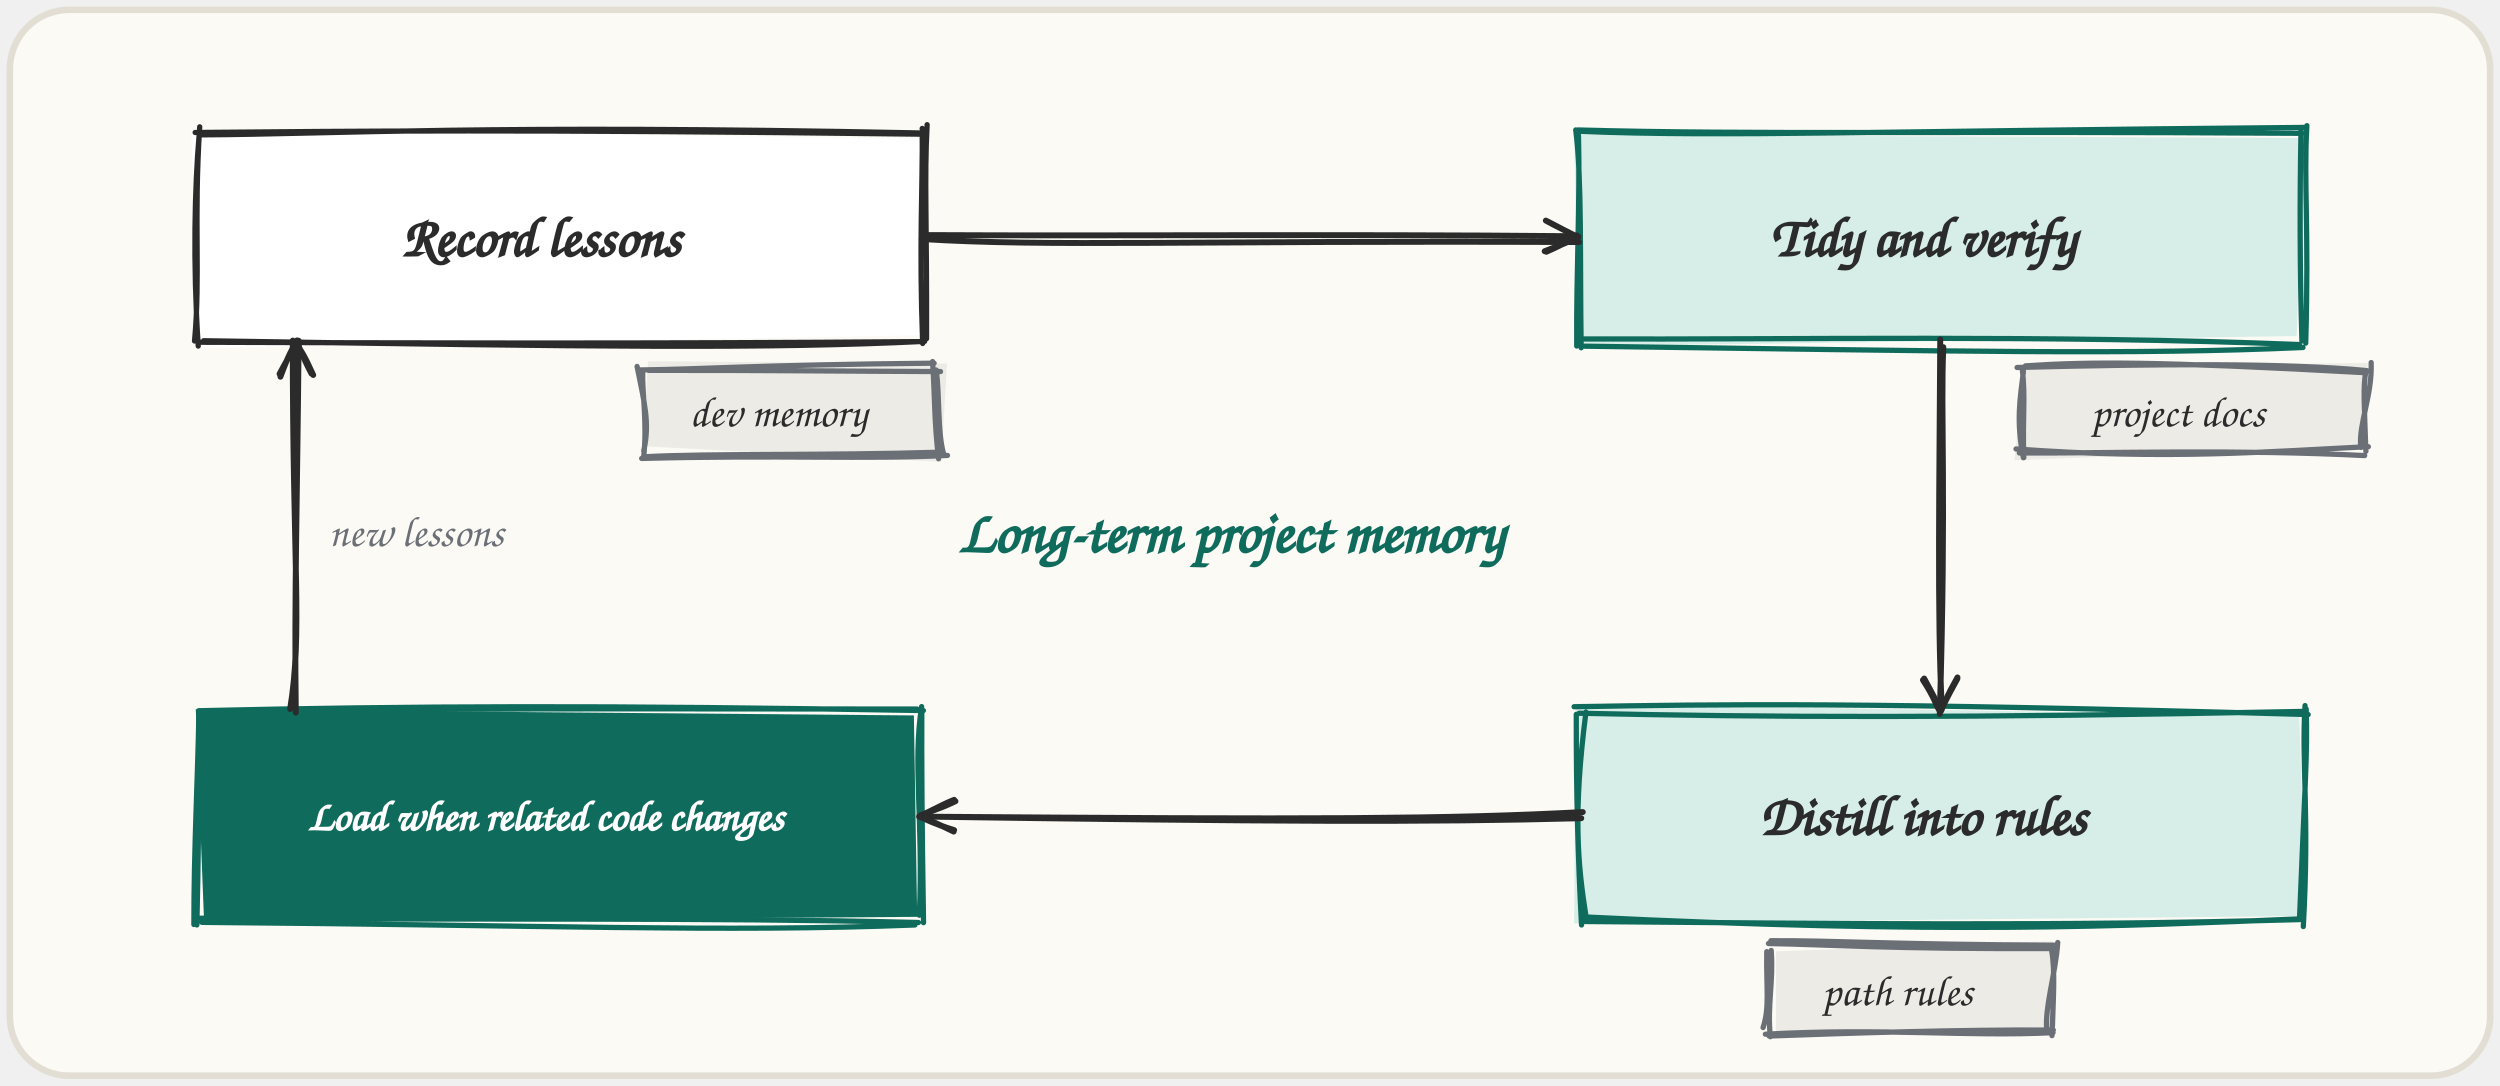
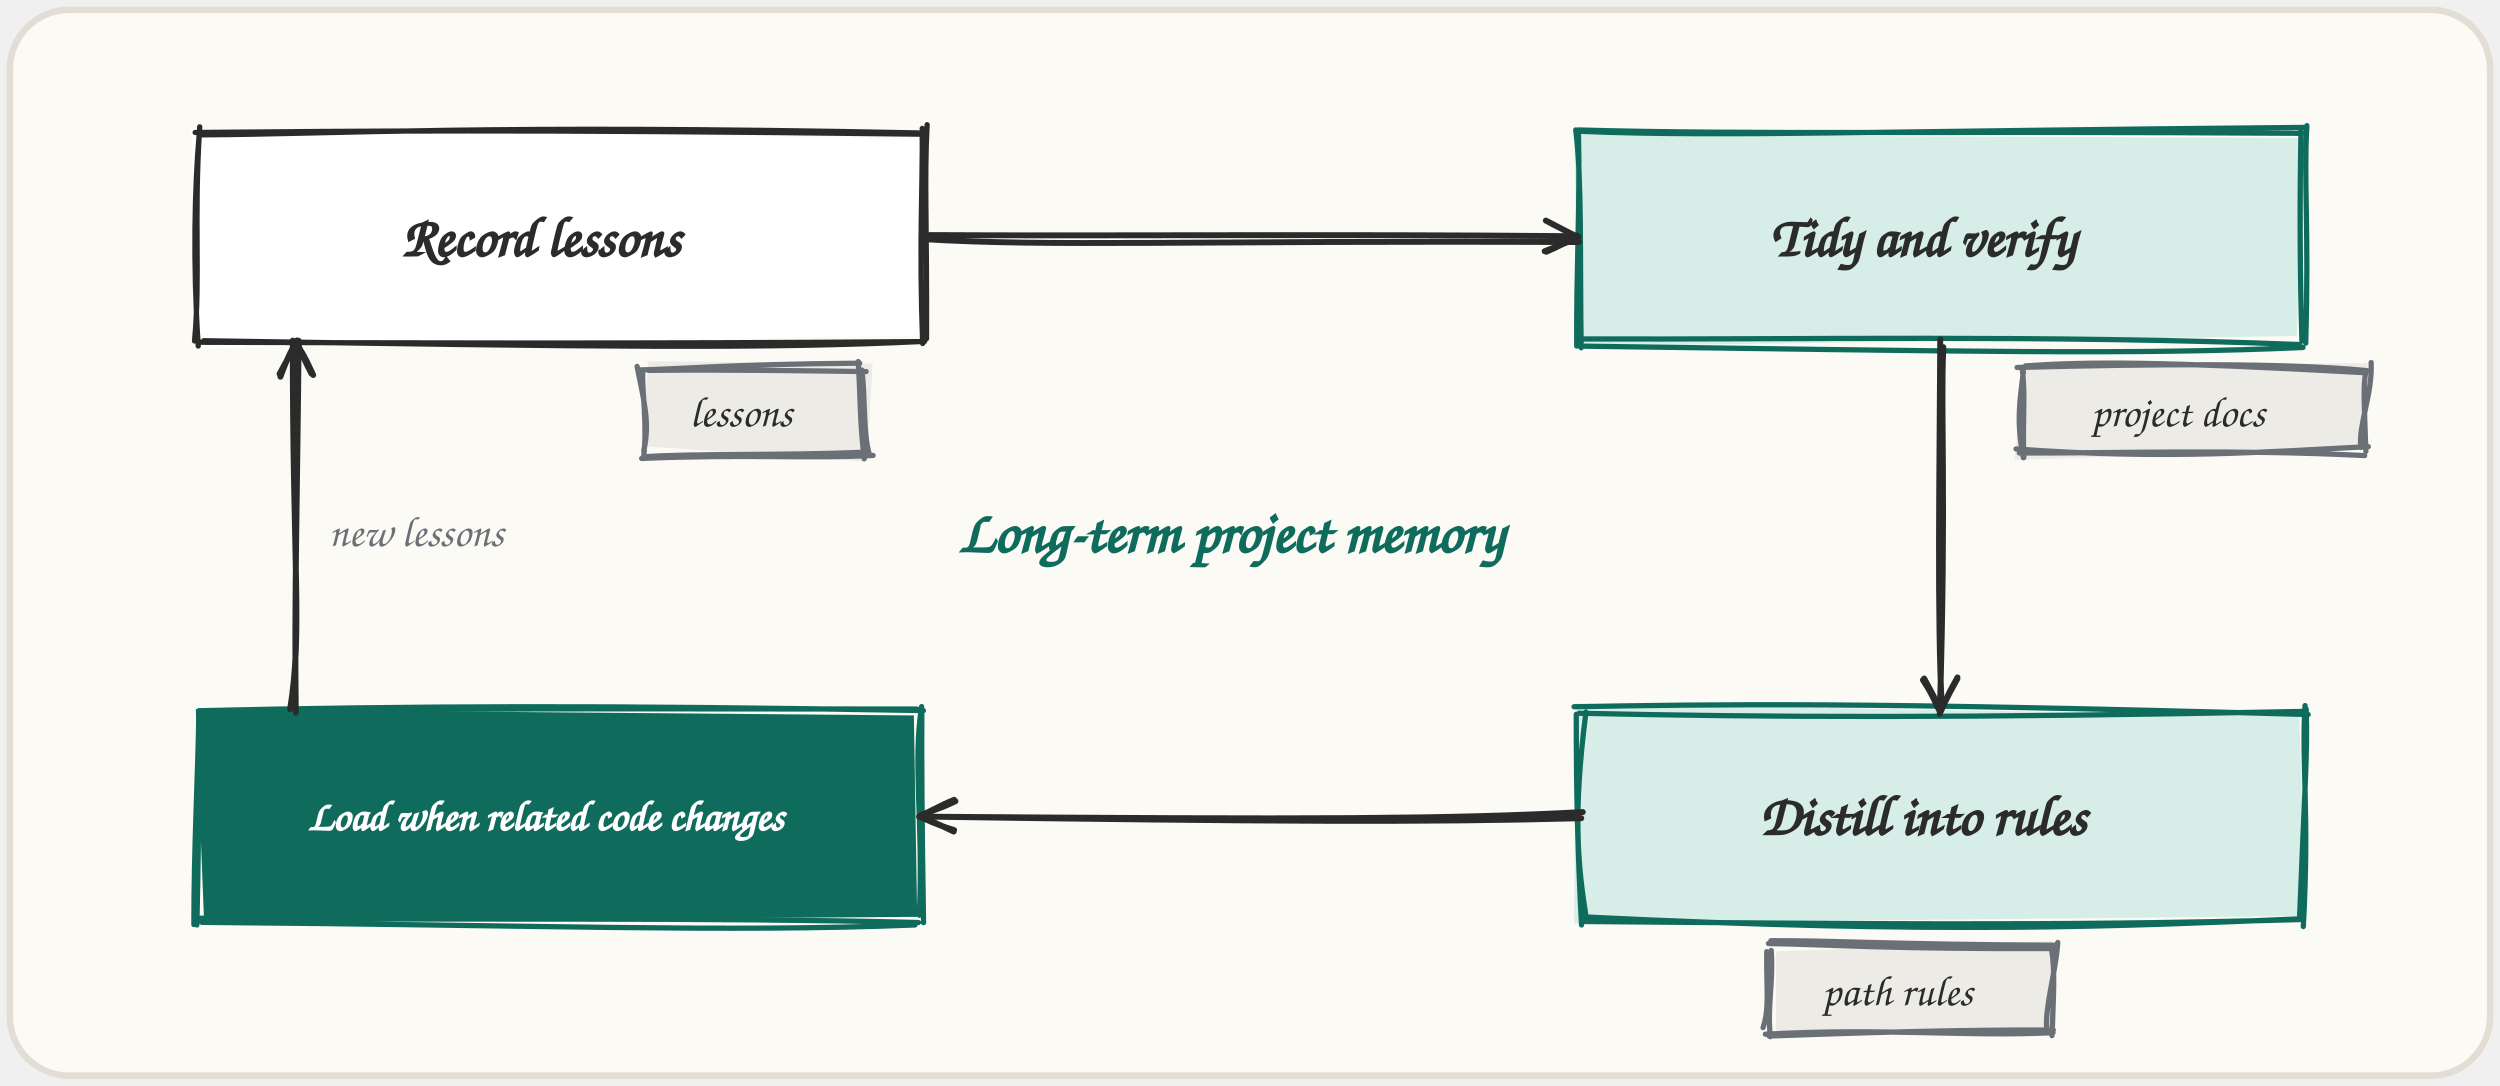
<svg xmlns="http://www.w3.org/2000/svg" width="760" height="330" viewBox="0 0 760 330" role="img" aria-label="memory-loop">
  <rect x="3" y="3" width="754" height="324" rx="18" fill="#fbfaf5" stroke="#e2ded3" stroke-width="2" />
  <g fill="none" stroke-linecap="round" stroke-linejoin="round">
    <path d="M58.08 39.306 L281.255 42.173 L280.304 101.881 L61.111 105.839" stroke="none" stroke-width="0" fill="#ffffff" />
    <path d="M60.892 41.002 C103.668 40.746, 147.419 37.737, 279.175 40.408 M59.325 40.275 C109.154 39.858, 157.485 39.266, 279.396 40.783 M281.844 37.901 C280.964 55.396, 281.794 65.871, 281.669 102.957 M280.357 39.041 C280.532 56.145, 279.36 74.387, 280.488 104.423 M281.095 103.778 C233.624 106.063, 183.353 105.497, 61.91 103.58 M279.019 103.851 C197.208 104.536, 115.426 104.254, 60.976 104.044 M59.135 103.662 C60.956 83.81, 58.877 67.504, 60.71 38.553 M60.262 105.198 C58.597 79.934, 59.204 56.357, 60.529 41.186" stroke="#2b2b2b" stroke-width="1.6" fill="none" />
    <path d="M478.559 41.012 L700.109 41.946 L698.209 102.162 L479.821 105.278" stroke="none" stroke-width="0" fill="#d6eee7" />
    <path d="M479.703 39.925 C525.417 41.7, 568.919 39.842, 700.429 38.736 M479.691 39.51 C533.269 40.965, 585.929 39.78, 699.833 40.526 M701.288 38.201 C700.296 55.593, 701.956 68.543, 700.937 104.314 M699.514 39.282 C699.096 60.69, 699.153 81.975, 699.777 103.645 M700.11 105.636 C649.167 107.917, 596.786 106.787, 481.74 105.241 M699.078 104.741 C623.456 101.745, 545.812 103.26, 480.913 103.047 M480.671 105.724 C480.279 78.82, 480.921 54.209, 479.02 39.505 M479.323 105.196 C479.161 82.668, 480.376 61.115, 479.858 41.171" stroke="#0f6b5c" stroke-width="1.6" fill="none" />
    <path d="M479.039 213.918 L698.964 217.72 L700.913 278.443 L478.532 280.717" stroke="none" stroke-width="0" fill="#d6eee7" />
    <path d="M478.515 214.847 C523.005 214.078, 566.258 213.371, 701.684 217.224 M480.056 216.826 C537.383 218.071, 596.454 218.374, 700.269 216.269 M700.732 214.502 C699.628 231.789, 702.118 247.214, 700.206 281.67 M701.072 215.523 C701.597 228.436, 700.481 242.362, 699.065 278.868 M699.125 279.334 C644.711 281.612, 590.22 284.076, 481.57 278.741 M699.137 279.552 C627.624 281.609, 556.199 280.762, 480.849 280.131 M482.206 278.987 C479.603 262.63, 478.166 247.313, 482.13 216.458 M480.785 281.194 C479.726 261.403, 479.148 241.872, 479.187 217.157" stroke="#0f6b5c" stroke-width="1.6" fill="none" />
    <path d="M59.519 215.624 L277.819 217.493 L278.818 278.724 L62.043 280.156" stroke="none" stroke-width="0" fill="#0f6b5c" />
    <path d="M61.486 217.93 C104.754 215.032, 147.758 215.476, 278.779 215.552 M60.422 216.061 C123.578 214.602, 184.899 214.312, 280.706 216.012 M280.176 214.803 C277.424 231.986, 280.744 249.885, 279.475 278.227 M280.229 215.763 C280.161 232.981, 280.274 249.95, 280.753 280.491 M278.14 281.192 C220.255 283.467, 163.653 281.206, 61.4 280.401 M279.195 280.442 C213.871 278.817, 146.585 279.768, 60.786 279.134 M58.941 281.049 C58.926 257.641, 60.211 234.018, 60.441 217.411 M59.846 281.191 C60.29 264.137, 60.319 246.629, 60.916 217.143" stroke="#0f6b5c" stroke-width="1.6" fill="none" />
    <path d="M280.232 72.664 C318.71 75.069, 360.98 73.071, 480.026 73.589 M280.613 71.452 C341.512 71.799, 403.054 71.111, 479.27 71.809" stroke="#2b2b2b" stroke-width="1.8" fill="none" />
    <path d="M479.717 71.928 C478.045 71.379, 475.588 69.973, 470.504 67.332 M479.706 72.194 C476.641 70.367, 473.352 68.989, 469.936 67.056" stroke="#2b2b2b" stroke-width="1.8" fill="none" />
    <path d="M479.34 71.587 C478.606 72.969, 476.069 73.843, 469.582 76.371 M479.822 71.951 C476.245 73.514, 473.288 75.19, 470.074 76.544" stroke="#2b2b2b" stroke-width="1.8" fill="none" />
    <path d="M590.772 105.54 C589.861 125.779, 591.731 148.951, 589.686 217.025 M589.83 103.205 C589.631 145.09, 588.889 187.92, 590.321 215.12" stroke="#2b2b2b" stroke-width="1.8" fill="none" />
    <path d="M589.906 216.223 C591.296 213.518, 591.539 212.184, 595.068 205.94 M590.053 216.126 C591.865 211.896, 594.013 208.299, 595.041 206.351" stroke="#2b2b2b" stroke-width="1.8" fill="none" />
    <path d="M589.529 215.881 C588.606 214.529, 588.176 212.24, 584.577 206.73 M590.169 215.883 C588.736 213.581, 587.869 211.566, 584.95 206.269" stroke="#2b2b2b" stroke-width="1.8" fill="none" />
    <path d="M481.158 246.868 C440.381 249.015, 401.469 249.156, 279.409 248.256 M480.7 248.738 C433.701 249.983, 386.821 249.767, 279.689 248.228" stroke="#2b2b2b" stroke-width="1.8" fill="none" />
    <path d="M280.095 248.517 C281.348 248.977, 283.697 250.357, 290.062 252.358 M279.741 248.058 C282.636 249.467, 285.095 250.417, 289.917 252.796" stroke="#2b2b2b" stroke-width="1.8" fill="none" />
    <path d="M279.718 248.175 C281.952 246.715, 284.223 246.545, 290.46 243.578 M279.857 247.815 C282.682 246.886, 285.237 245.094, 290.055 243.145" stroke="#2b2b2b" stroke-width="1.8" fill="none" />
    <path d="M88.202 215.545 C91.995 192.049, 88.966 172.786, 89.001 103.543 M89.927 216.634 C89.435 182.873, 90.386 149.415, 90.787 103.585" stroke="#2b2b2b" stroke-width="1.8" fill="none" />
    <path d="M90.283 103.491 C88.753 106.432, 87.926 107.291, 85.247 114.527 M90.089 103.99 C88.697 107.254, 86.737 110.246, 84.983 113.671" stroke="#2b2b2b" stroke-width="1.8" fill="none" />
    <path d="M89.906 104.469 C91.232 106.176, 92.241 107.401, 95.214 113.996 M90.205 103.747 C91.606 107.393, 93.357 111.069, 94.69 113.59" stroke="#2b2b2b" stroke-width="1.8" fill="none" />
-     <path d="M196.954 109.801 L287.889 110.545 L286.135 140.375 L195.681 135.663" stroke="none" stroke-width="0" fill="#ecebe6" />
-     <path d="M194.288 112.463 C212.236 112.326, 230.091 110.902, 283.971 110.404 M197.167 112.598 C227.946 112.511, 260.525 112.89, 285.92 112.957 M283.509 109.912 C284.225 120.833, 283.932 127.6, 285.327 139.465 M284.633 112.495 C285.695 120.685, 284.975 131.419, 286.86 137.986 M288.037 138.446 C263.666 139.743, 237.185 138.255, 195.064 139.368 M285.714 137.468 C251.315 138.524, 215.092 137.786, 195.955 138.854 M195.7 137.058 C197.614 128.451, 195.873 122.532, 193.673 111.396 M195.646 139.164 C196.831 129.075, 195.155 118.861, 195.391 112.956" stroke="#6b6f76" stroke-width="1.6" fill="none" />
+     <path d="M196.954 109.801 L265.269 110.545 L263.515 140.375 L195.681 135.663" stroke="none" stroke-width="0" fill="#ecebe6" />
+     <path d="M194.288 112.463 C207.71 112.176, 221.04 110.752, 261.351 110.404 M197.167 112.598 C219.735 112.332, 244.104 112.711, 263.3 112.957 M260.889 109.912 C261.605 120.833, 261.312 127.6, 262.707 139.465 M262.013 112.495 C263.075 120.685, 262.355 131.419, 264.24 137.986 M265.417 138.446 C247.072 139.521, 226.618 138.033, 195.064 139.368 M263.094 137.468 C237.528 138.538, 210.139 137.8, 195.955 138.854 M195.7 137.058 C197.614 128.451, 195.873 122.532, 193.673 111.396 M195.646 139.164 C196.831 129.075, 195.155 118.861, 195.391 112.956" stroke="#6b6f76" stroke-width="1.6" fill="none" />
    <path d="M615.433 111.507 L719.824 110.318 L717.12 135.856 L612.392 139.902" stroke="none" stroke-width="0" fill="#ecebe6" />
    <path d="M615.717 111.22 C635.27 109.909, 655.854 109.813, 718.498 113.274 M613.189 111.715 C655.386 110.606, 695.253 110.301, 719.504 112.661 M720.833 110.212 C721.191 120.365, 716.928 128.941, 717.676 136.022 M719.27 112.736 C718.276 117.431, 718.784 123.408, 719.229 137.208 M719.981 135.79 C689.921 137.245, 659.323 139.905, 612.867 136.484 M718.862 138.495 C679.726 136.516, 641.2 137.853, 613.881 137.704 M615.235 139.12 C614.813 126.76, 615.792 120.634, 614.783 112.349 M615.108 139.162 C612.821 128.032, 614.151 120.864, 615.12 112.941" stroke="#6b6f76" stroke-width="1.6" fill="none" />
    <path d="M539.913 289.213 L623.959 286.091 L625.104 312.137 L539.903 315.341" stroke="none" stroke-width="0" fill="#ecebe6" />
    <path d="M538.346 285.977 C557.541 285.875, 574.092 287.107, 625.226 287.345 M537.61 286.833 C556.133 287.143, 572.997 288.554, 625.287 288.364 M625.557 286.513 C624.934 295.896, 621.501 306.282, 622.224 313.379 M623.707 288.977 C624.832 295.377, 624.169 304.198, 623.797 314.831 M624.124 313.934 C597.969 315.221, 572.845 312.429, 536.671 314.4 M624.21 313.123 C595.034 312.996, 564.103 314.006, 537.808 314.954 M535.97 312.383 C538.011 306.269, 536.912 300.336, 537.093 289.301 M538.169 315.159 C537.21 305.39, 539.148 298.868, 538.449 288.927" stroke="#6b6f76" stroke-width="1.6" fill="none" />
  </g>
  <text x="170.0" y="78.0" font-family="&quot;Segoe Print&quot;,&quot;Comic Sans MS&quot;,&quot;Kaiti SC&quot;,&quot;KaiTi&quot;,&quot;PingFang SC&quot;,&quot;Microsoft YaHei&quot;,cursive,sans-serif" font-size="17.0" font-weight="700" fill="#2b2b2b" text-anchor="middle" xml:space="preserve">
    <tspan x="170.0" dy="0">Record lessons</tspan>
  </text>
  <text x="590.0" y="78.0" font-family="&quot;Segoe Print&quot;,&quot;Comic Sans MS&quot;,&quot;Kaiti SC&quot;,&quot;KaiTi&quot;,&quot;PingFang SC&quot;,&quot;Microsoft YaHei&quot;,cursive,sans-serif" font-size="17.0" font-weight="700" fill="#2b2b2b" text-anchor="middle" xml:space="preserve">
    <tspan x="590.0" dy="0">Tidy and verify</tspan>
  </text>
  <text x="590.0" y="253.9" font-family="&quot;Segoe Print&quot;,&quot;Comic Sans MS&quot;,&quot;Kaiti SC&quot;,&quot;KaiTi&quot;,&quot;PingFang SC&quot;,&quot;Microsoft YaHei&quot;,cursive,sans-serif" font-size="17.0" font-weight="700" fill="#2b2b2b" text-anchor="middle" xml:space="preserve">
    <tspan x="590.0" dy="0">Distill into rules</tspan>
  </text>
  <text x="170.0" y="252.5" font-family="&quot;Segoe Print&quot;,&quot;Comic Sans MS&quot;,&quot;Kaiti SC&quot;,&quot;KaiTi&quot;,&quot;PingFang SC&quot;,&quot;Microsoft YaHei&quot;,cursive,sans-serif" font-size="12.8" font-weight="700" fill="#ffffff" text-anchor="middle" xml:space="preserve">
    <tspan x="170.0" dy="0">Load when related code changes</tspan>
  </text>
  <text x="100.0" y="166.0" font-family="&quot;Segoe Print&quot;,&quot;Comic Sans MS&quot;,&quot;Kaiti SC&quot;,&quot;KaiTi&quot;,&quot;PingFang SC&quot;,&quot;Microsoft YaHei&quot;,cursive,sans-serif" font-size="13.0" font-weight="400" fill="#6b6f76" text-anchor="start" xml:space="preserve" stroke="#fbfaf5" stroke-width="5" stroke-linejoin="round" paint-order="stroke">
    <tspan x="100.0" dy="0">new lessons</tspan>
  </text>
-   <text x="240.9" y="129.6" font-family="&quot;Segoe Print&quot;,&quot;Comic Sans MS&quot;,&quot;Kaiti SC&quot;,&quot;KaiTi&quot;,&quot;PingFang SC&quot;,&quot;Microsoft YaHei&quot;,cursive,sans-serif" font-size="13.0" font-weight="400" fill="#2b2b2b" text-anchor="middle" xml:space="preserve">
-     <tspan x="240.9" dy="0">dev memory</tspan>
+   <text x="229.6" y="129.6" font-family="&quot;Segoe Print&quot;,&quot;Comic Sans MS&quot;,&quot;Kaiti SC&quot;,&quot;KaiTi&quot;,&quot;PingFang SC&quot;,&quot;Microsoft YaHei&quot;,cursive,sans-serif" font-size="13.0" font-weight="400" fill="#2b2b2b" text-anchor="middle" xml:space="preserve">
+     <tspan x="229.6" dy="0">lessons</tspan>
  </text>
  <text x="666.4" y="129.6" font-family="&quot;Segoe Print&quot;,&quot;Comic Sans MS&quot;,&quot;Kaiti SC&quot;,&quot;KaiTi&quot;,&quot;PingFang SC&quot;,&quot;Microsoft YaHei&quot;,cursive,sans-serif" font-size="13.0" font-weight="400" fill="#2b2b2b" text-anchor="middle" xml:space="preserve">
    <tspan x="666.4" dy="0">project docs</tspan>
  </text>
  <text x="581.1" y="305.6" font-family="&quot;Segoe Print&quot;,&quot;Comic Sans MS&quot;,&quot;Kaiti SC&quot;,&quot;KaiTi&quot;,&quot;PingFang SC&quot;,&quot;Microsoft YaHei&quot;,cursive,sans-serif" font-size="13.0" font-weight="400" fill="#2b2b2b" text-anchor="middle" xml:space="preserve">
    <tspan x="581.1" dy="0">path rules</tspan>
  </text>
  <text x="380.0" y="168.0" font-family="&quot;Segoe Print&quot;,&quot;Comic Sans MS&quot;,&quot;Kaiti SC&quot;,&quot;KaiTi&quot;,&quot;PingFang SC&quot;,&quot;Microsoft YaHei&quot;,cursive,sans-serif" font-size="18.0" font-weight="700" fill="#0f6b5c" text-anchor="middle" xml:space="preserve" stroke="#fbfaf5" stroke-width="5" stroke-linejoin="round" paint-order="stroke">
    <tspan x="380.0" dy="0">Long-term project memory</tspan>
  </text>
</svg>
